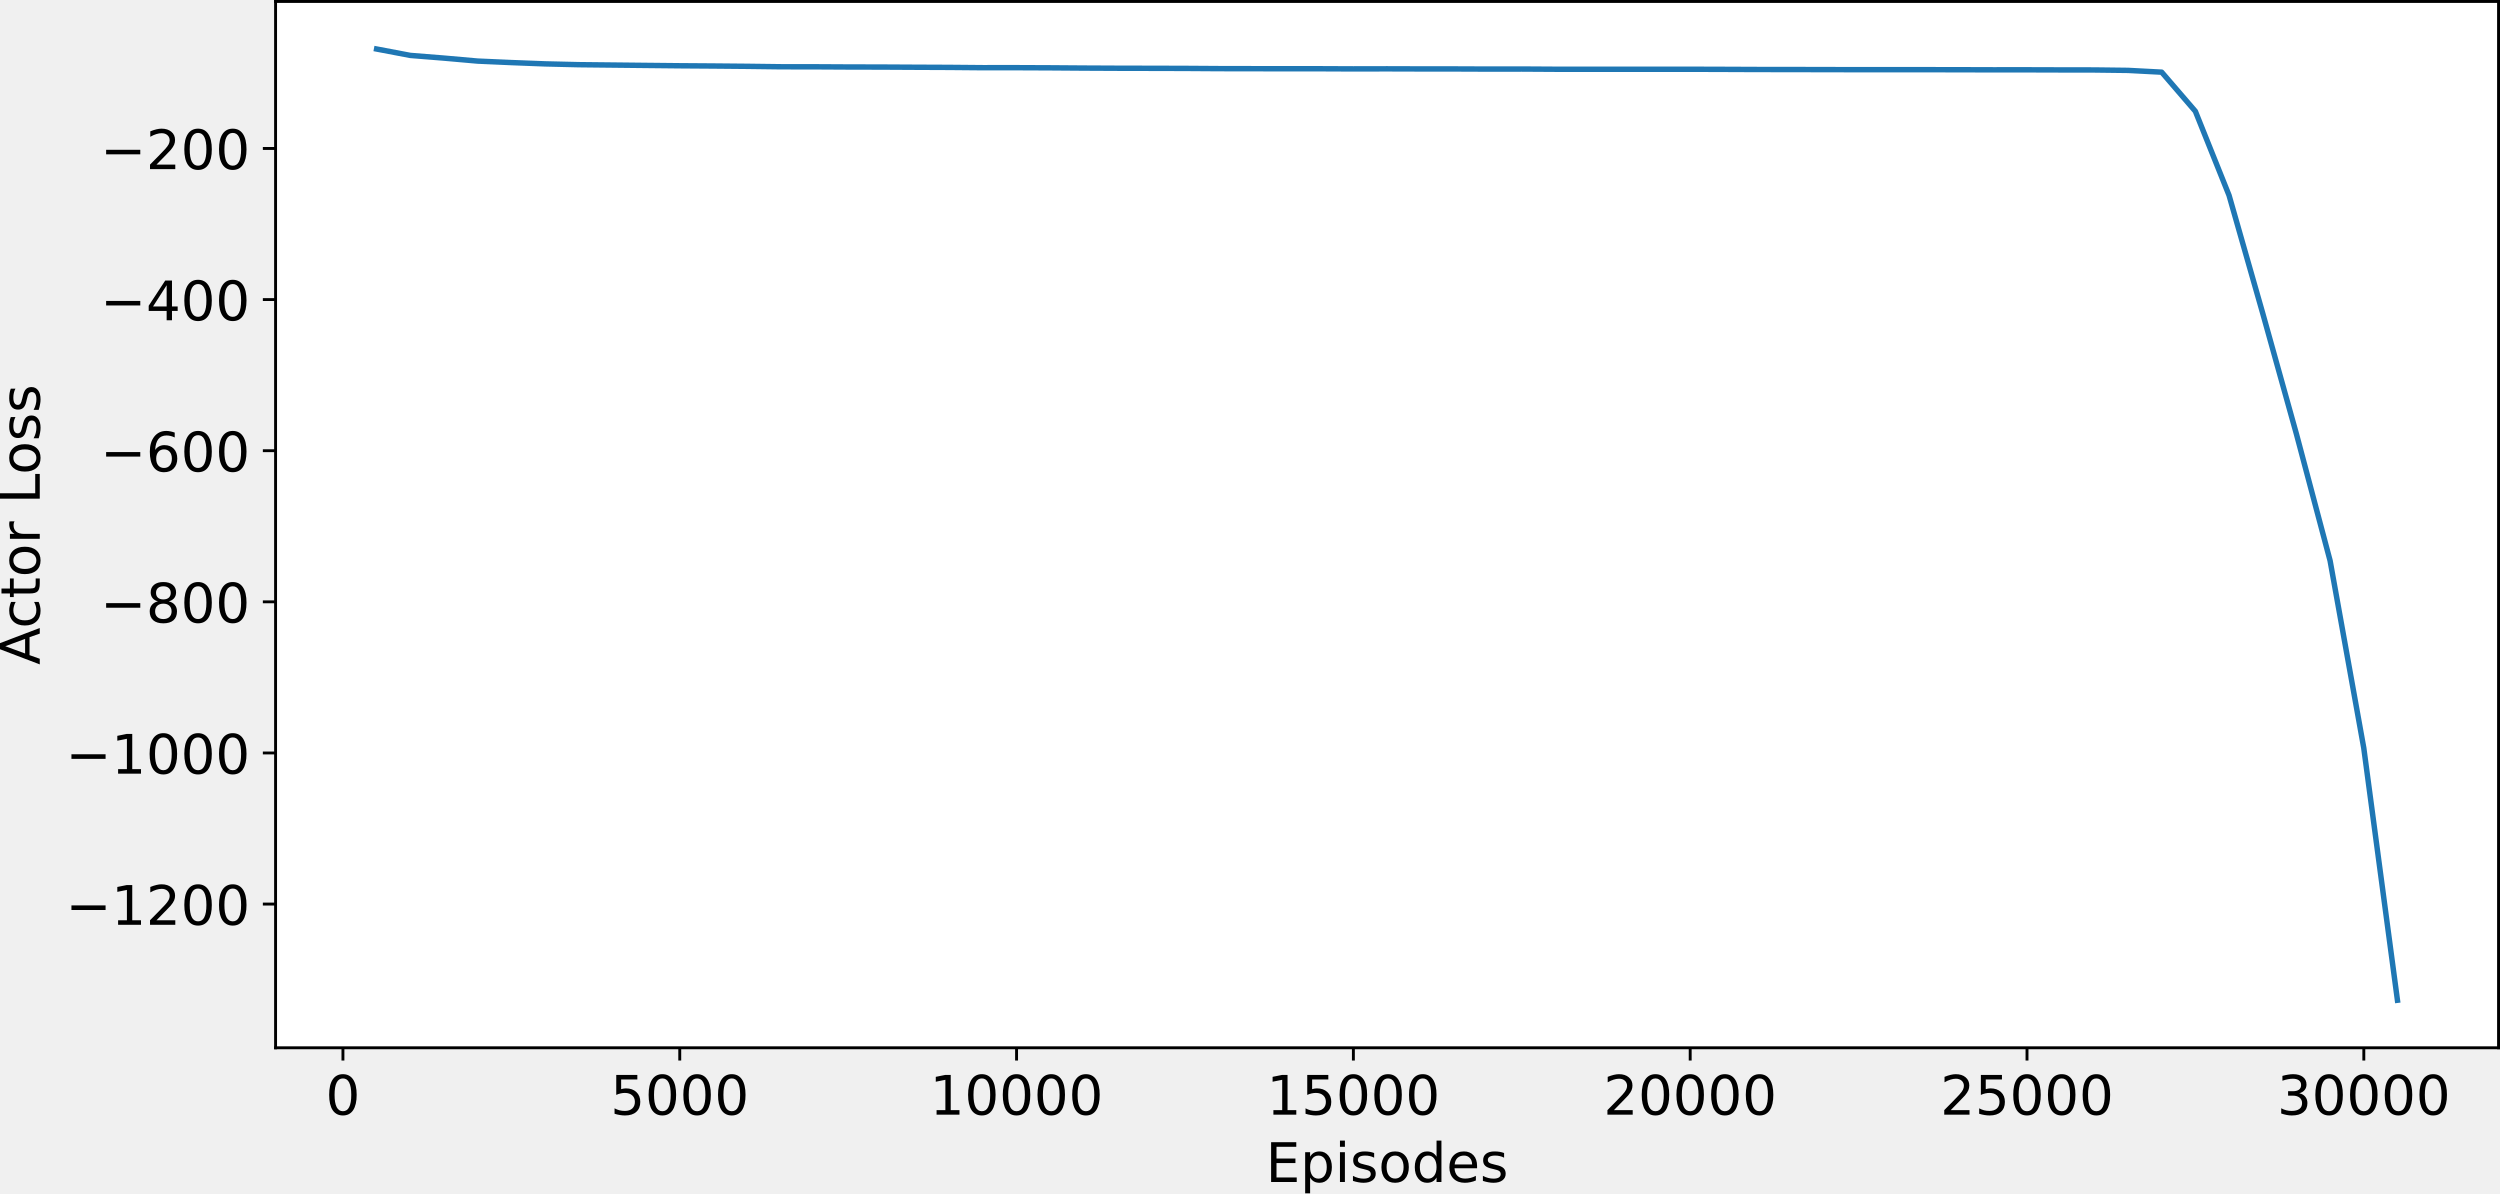
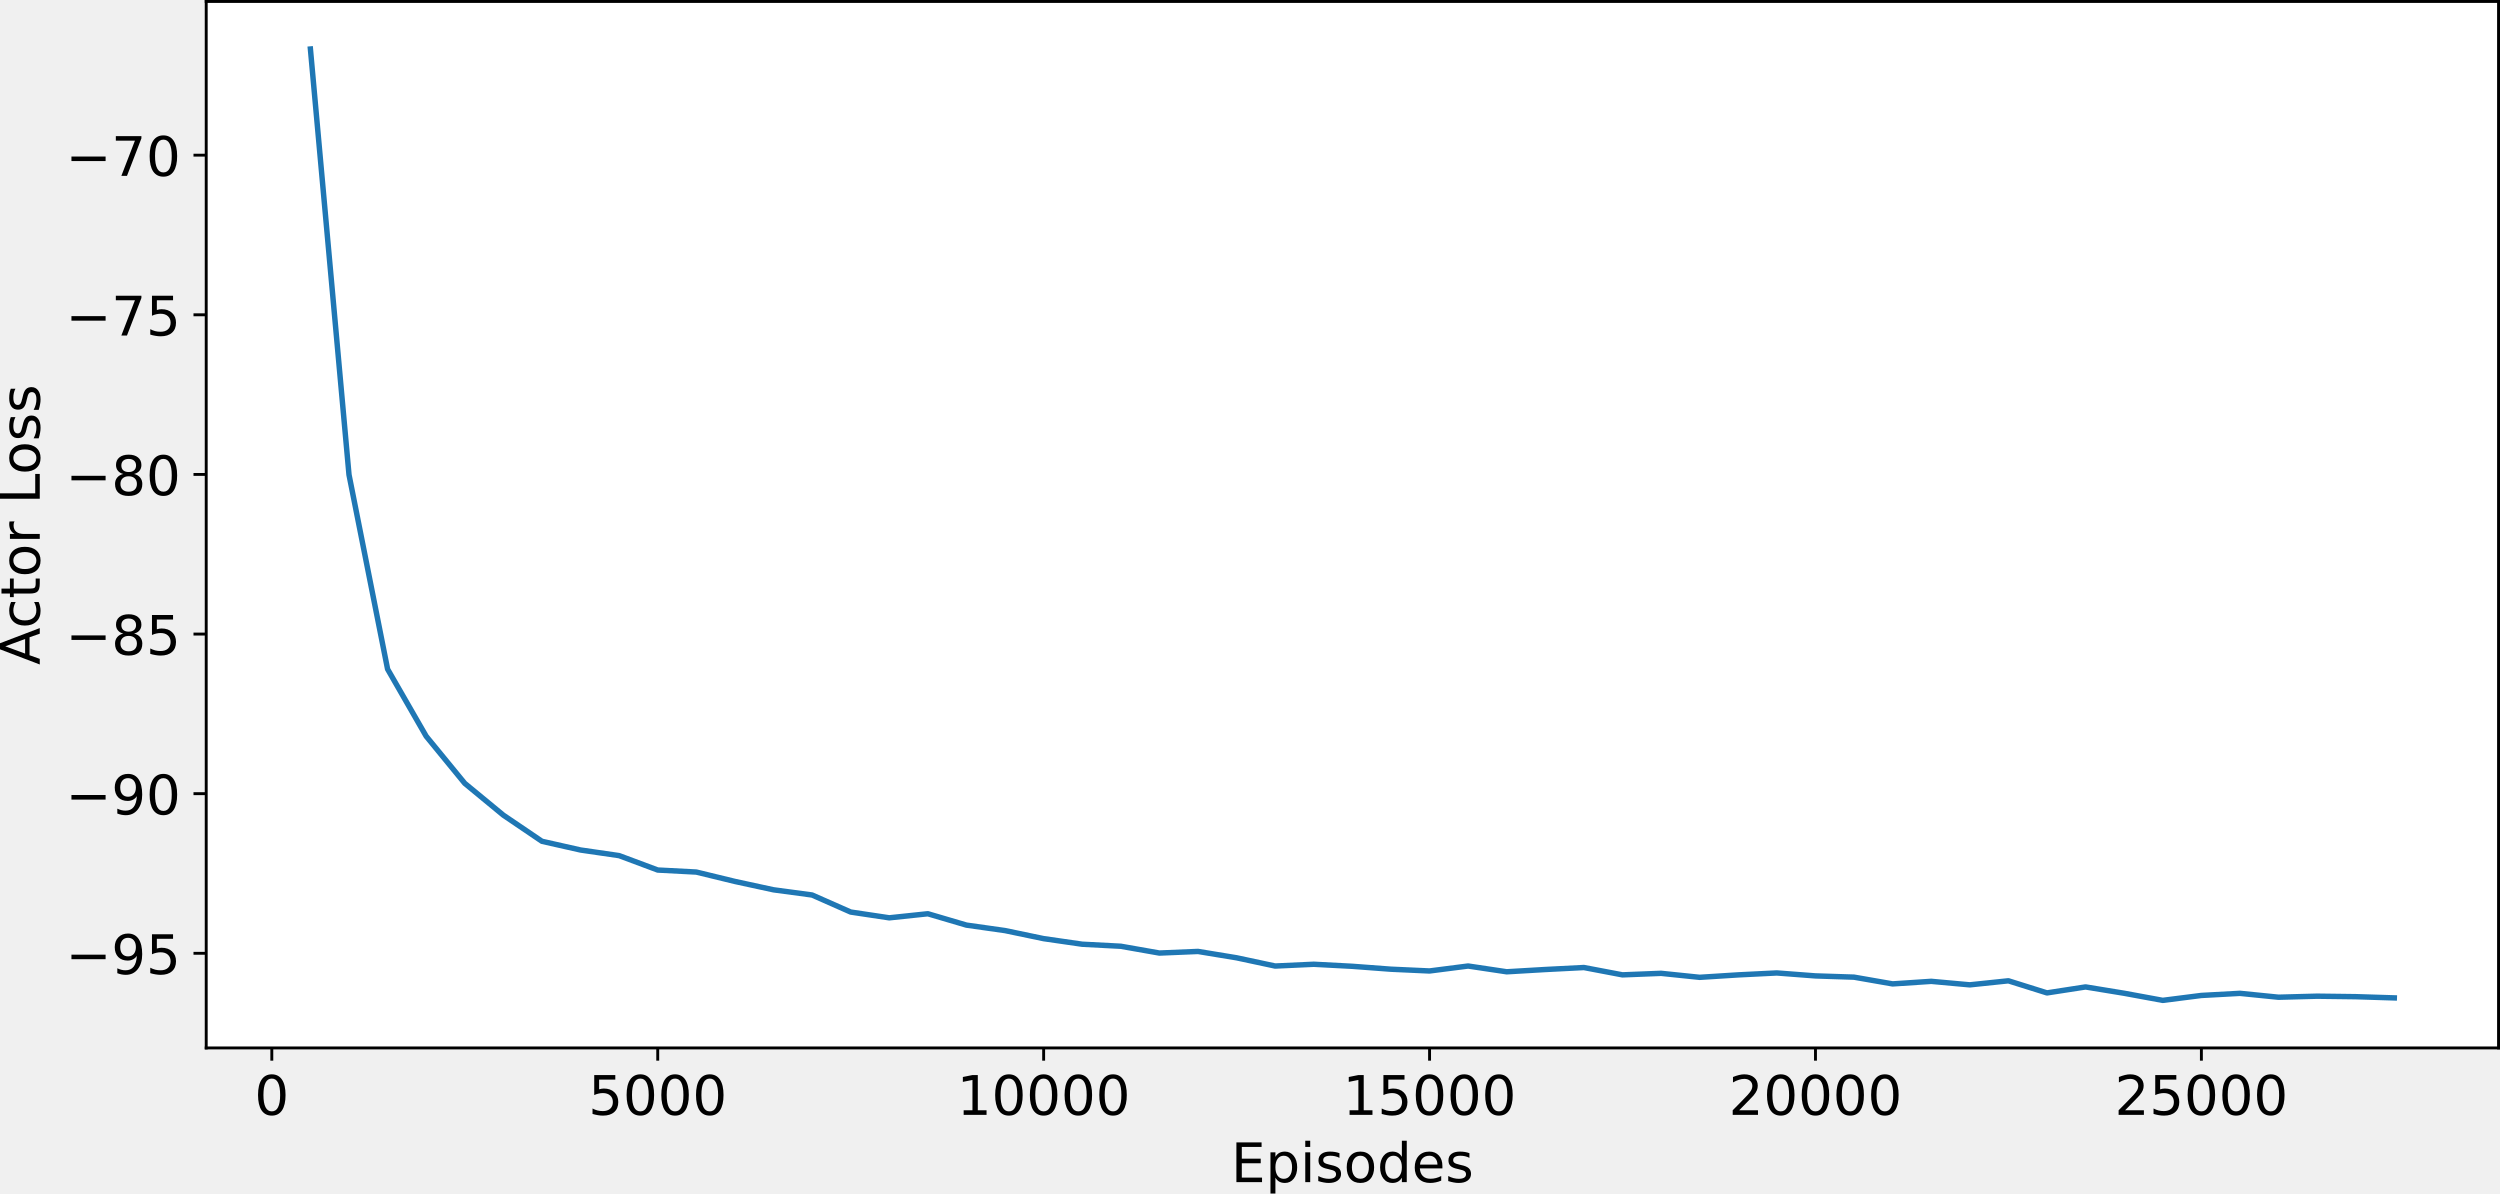
- <svg xmlns="http://www.w3.org/2000/svg" xmlns:xlink="http://www.w3.org/1999/xlink" width="687.639pt" height="328.235pt" viewBox="0 0 687.639 328.235" version="1.1">
+ <svg xmlns="http://www.w3.org/2000/svg" xmlns:xlink="http://www.w3.org/1999/xlink" width="687.542pt" height="328.235pt" viewBox="0 0 687.542 328.235" version="1.1">
  <defs id="defs1">
    <style type="text/css" id="style1">*{stroke-linejoin: round; stroke-linecap: butt}</style>
  </defs>
-   <g id="figure_1" transform="translate(-16.56089,-15.8)">
+   <g id="figure_1" transform="translate(-16.65839,-15.8)">
    <g id="axes_1">
      <g id="patch_2">
-         <path d="M 92.36,304 H 703.8 V 16.2 H 92.36 Z" style="fill:#ffffff" id="path2" />
+         <path d="M 73.37,304 H 703.8 V 16.2 H 73.37 Z" style="fill:#ffffff" id="path2" />
      </g>
      <g id="matplotlib.axis_1">
        <g id="xtick_1">
          <g id="line2d_1">
            <defs id="defs2">
-               <path id="me43975e4ea" d="M 0,0 V 3.5" style="stroke:#000000;stroke-width:0.8" />
+               <path id="mc42f26beb1" d="M 0,0 V 3.5" style="stroke:#000000;stroke-width:0.8" />
            </defs>
            <g id="g2">
-               <use xlink:href="#me43975e4ea" x="110.888" y="304" style="stroke:#000000;stroke-width:0.8" id="use2" />
+               <use xlink:href="#mc42f26beb1" x="91.413" y="304" style="stroke:#000000;stroke-width:0.8" id="use2" />
            </g>
          </g>
          <g id="text_1">
-             <text style="font-style:normal;font-variant:normal;font-weight:normal;font-stretch:normal;font-size:15px;line-height:normal;font-family:'DejaVu Sans', 'Bitstream Vera Sans', 'Computer Modern Sans Serif', 'Lucida Grande', Verdana, Geneva, Lucid, Arial, Helvetica, 'Avant Garde', sans-serif;text-anchor:middle" x="110.888" y="322.398" id="text2">0</text>
+             <text style="font-style:normal;font-variant:normal;font-weight:normal;font-stretch:normal;font-size:15px;line-height:normal;font-family:'DejaVu Sans', 'Bitstream Vera Sans', 'Computer Modern Sans Serif', 'Lucida Grande', Verdana, Geneva, Lucid, Arial, Helvetica, 'Avant Garde', sans-serif;text-anchor:middle" x="91.413" y="322.398" id="text2">0</text>
          </g>
        </g>
        <g id="xtick_2">
          <g id="line2d_2">
            <g id="g3">
-               <use xlink:href="#me43975e4ea" x="203.531" y="304" style="stroke:#000000;stroke-width:0.8" id="use3" />
+               <use xlink:href="#mc42f26beb1" x="197.546" y="304" style="stroke:#000000;stroke-width:0.8" id="use3" />
            </g>
          </g>
          <g id="text_2">
-             <text style="font-style:normal;font-variant:normal;font-weight:normal;font-stretch:normal;font-size:15px;line-height:normal;font-family:'DejaVu Sans', 'Bitstream Vera Sans', 'Computer Modern Sans Serif', 'Lucida Grande', Verdana, Geneva, Lucid, Arial, Helvetica, 'Avant Garde', sans-serif;text-anchor:middle" x="203.531" y="322.398" id="text3">5000</text>
+             <text style="font-style:normal;font-variant:normal;font-weight:normal;font-stretch:normal;font-size:15px;line-height:normal;font-family:'DejaVu Sans', 'Bitstream Vera Sans', 'Computer Modern Sans Serif', 'Lucida Grande', Verdana, Geneva, Lucid, Arial, Helvetica, 'Avant Garde', sans-serif;text-anchor:middle" x="197.546" y="322.398" id="text3">5000</text>
          </g>
        </g>
        <g id="xtick_3">
          <g id="line2d_3">
            <g id="g4">
-               <use xlink:href="#me43975e4ea" x="296.173" y="304" style="stroke:#000000;stroke-width:0.8" id="use4" />
+               <use xlink:href="#mc42f26beb1" x="303.679" y="304" style="stroke:#000000;stroke-width:0.8" id="use4" />
            </g>
          </g>
          <g id="text_3">
-             <text style="font-style:normal;font-variant:normal;font-weight:normal;font-stretch:normal;font-size:15px;line-height:normal;font-family:'DejaVu Sans', 'Bitstream Vera Sans', 'Computer Modern Sans Serif', 'Lucida Grande', Verdana, Geneva, Lucid, Arial, Helvetica, 'Avant Garde', sans-serif;text-anchor:middle" x="296.173" y="322.398" id="text4">10000</text>
+             <text style="font-style:normal;font-variant:normal;font-weight:normal;font-stretch:normal;font-size:15px;line-height:normal;font-family:'DejaVu Sans', 'Bitstream Vera Sans', 'Computer Modern Sans Serif', 'Lucida Grande', Verdana, Geneva, Lucid, Arial, Helvetica, 'Avant Garde', sans-serif;text-anchor:middle" x="303.679" y="322.398" id="text4">10000</text>
          </g>
        </g>
        <g id="xtick_4">
          <g id="line2d_4">
            <g id="g5">
-               <use xlink:href="#me43975e4ea" x="388.816" y="304" style="stroke:#000000;stroke-width:0.8" id="use5" />
+               <use xlink:href="#mc42f26beb1" x="409.812" y="304" style="stroke:#000000;stroke-width:0.8" id="use5" />
            </g>
          </g>
          <g id="text_4">
-             <text style="font-style:normal;font-variant:normal;font-weight:normal;font-stretch:normal;font-size:15px;line-height:normal;font-family:'DejaVu Sans', 'Bitstream Vera Sans', 'Computer Modern Sans Serif', 'Lucida Grande', Verdana, Geneva, Lucid, Arial, Helvetica, 'Avant Garde', sans-serif;text-anchor:middle" x="388.816" y="322.398" id="text5">15000</text>
+             <text style="font-style:normal;font-variant:normal;font-weight:normal;font-stretch:normal;font-size:15px;line-height:normal;font-family:'DejaVu Sans', 'Bitstream Vera Sans', 'Computer Modern Sans Serif', 'Lucida Grande', Verdana, Geneva, Lucid, Arial, Helvetica, 'Avant Garde', sans-serif;text-anchor:middle" x="409.812" y="322.398" id="text5">15000</text>
          </g>
        </g>
        <g id="xtick_5">
          <g id="line2d_5">
            <g id="g6">
-               <use xlink:href="#me43975e4ea" x="481.458" y="304" style="stroke:#000000;stroke-width:0.8" id="use6" />
+               <use xlink:href="#mc42f26beb1" x="515.945" y="304" style="stroke:#000000;stroke-width:0.8" id="use6" />
            </g>
          </g>
          <g id="text_5">
-             <text style="font-style:normal;font-variant:normal;font-weight:normal;font-stretch:normal;font-size:15px;line-height:normal;font-family:'DejaVu Sans', 'Bitstream Vera Sans', 'Computer Modern Sans Serif', 'Lucida Grande', Verdana, Geneva, Lucid, Arial, Helvetica, 'Avant Garde', sans-serif;text-anchor:middle" x="481.458" y="322.398" id="text6">20000</text>
+             <text style="font-style:normal;font-variant:normal;font-weight:normal;font-stretch:normal;font-size:15px;line-height:normal;font-family:'DejaVu Sans', 'Bitstream Vera Sans', 'Computer Modern Sans Serif', 'Lucida Grande', Verdana, Geneva, Lucid, Arial, Helvetica, 'Avant Garde', sans-serif;text-anchor:middle" x="515.945" y="322.398" id="text6">20000</text>
          </g>
        </g>
        <g id="xtick_6">
          <g id="line2d_6">
            <g id="g7">
-               <use xlink:href="#me43975e4ea" x="574.101" y="304" style="stroke:#000000;stroke-width:0.8" id="use7" />
+               <use xlink:href="#mc42f26beb1" x="622.078" y="304" style="stroke:#000000;stroke-width:0.8" id="use7" />
            </g>
          </g>
          <g id="text_6">
-             <text style="font-style:normal;font-variant:normal;font-weight:normal;font-stretch:normal;font-size:15px;line-height:normal;font-family:'DejaVu Sans', 'Bitstream Vera Sans', 'Computer Modern Sans Serif', 'Lucida Grande', Verdana, Geneva, Lucid, Arial, Helvetica, 'Avant Garde', sans-serif;text-anchor:middle" x="574.101" y="322.398" id="text7">25000</text>
+             <text style="font-style:normal;font-variant:normal;font-weight:normal;font-stretch:normal;font-size:15px;line-height:normal;font-family:'DejaVu Sans', 'Bitstream Vera Sans', 'Computer Modern Sans Serif', 'Lucida Grande', Verdana, Geneva, Lucid, Arial, Helvetica, 'Avant Garde', sans-serif;text-anchor:middle" x="622.078" y="322.398" id="text7">25000</text>
          </g>
        </g>
-         <g id="xtick_7">
-           <g id="line2d_7">
-             <g id="g8">
-               <use xlink:href="#me43975e4ea" x="666.743" y="304" style="stroke:#000000;stroke-width:0.8" id="use8" />
-             </g>
-           </g>
-           <g id="text_7">
-             <text style="font-style:normal;font-variant:normal;font-weight:normal;font-stretch:normal;font-size:15px;line-height:normal;font-family:'DejaVu Sans', 'Bitstream Vera Sans', 'Computer Modern Sans Serif', 'Lucida Grande', Verdana, Geneva, Lucid, Arial, Helvetica, 'Avant Garde', sans-serif;text-anchor:middle" x="666.743" y="322.398" id="text8">30000</text>
-           </g>
-         </g>
-         <g id="text_8">
-           <text style="font-style:normal;font-variant:normal;font-weight:normal;font-stretch:normal;font-size:15px;line-height:normal;font-family:'DejaVu Sans', 'Bitstream Vera Sans', 'Computer Modern Sans Serif', 'Lucida Grande', Verdana, Geneva, Lucid, Arial, Helvetica, 'Avant Garde', sans-serif;text-anchor:middle" x="398.08" y="340.915" id="text9">Episodes</text>
+         <g id="text_7">
+           <text style="font-style:normal;font-variant:normal;font-weight:normal;font-stretch:normal;font-size:15px;line-height:normal;font-family:'DejaVu Sans', 'Bitstream Vera Sans', 'Computer Modern Sans Serif', 'Lucida Grande', Verdana, Geneva, Lucid, Arial, Helvetica, 'Avant Garde', sans-serif;text-anchor:middle" x="388.585" y="340.915" id="text8">Episodes</text>
        </g>
      </g>
      <g id="matplotlib.axis_2">
        <g id="ytick_1">
+           <g id="line2d_7">
+             <defs id="defs8">
+               <path id="m08d4ad0e9b" d="M 0,0 H -3.5" style="stroke:#000000;stroke-width:0.8" />
+             </defs>
+             <g id="g8">
+               <use xlink:href="#m08d4ad0e9b" x="73.37" y="277.977" style="stroke:#000000;stroke-width:0.8" id="use8" />
+             </g>
+           </g>
+           <g id="text_8">
+             <text style="font-style:normal;font-variant:normal;font-weight:normal;font-stretch:normal;font-size:15px;line-height:normal;font-family:'DejaVu Sans', 'Bitstream Vera Sans', 'Computer Modern Sans Serif', 'Lucida Grande', Verdana, Geneva, Lucid, Arial, Helvetica, 'Avant Garde', sans-serif;text-anchor:end" x="66.37" y="283.676" id="text9">−95</text>
+           </g>
+         </g>
+         <g id="ytick_2">
          <g id="line2d_8">
-             <defs id="defs9">
-               <path id="m7509dd9eed" d="M 0,0 H -3.5" style="stroke:#000000;stroke-width:0.8" />
-             </defs>
            <g id="g9">
-               <use xlink:href="#m7509dd9eed" x="92.36" y="264.472" style="stroke:#000000;stroke-width:0.8" id="use9" />
+               <use xlink:href="#m08d4ad0e9b" x="73.37" y="234.076" style="stroke:#000000;stroke-width:0.8" id="use9" />
            </g>
          </g>
          <g id="text_9">
-             <text style="font-style:normal;font-variant:normal;font-weight:normal;font-stretch:normal;font-size:15px;line-height:normal;font-family:'DejaVu Sans', 'Bitstream Vera Sans', 'Computer Modern Sans Serif', 'Lucida Grande', Verdana, Geneva, Lucid, Arial, Helvetica, 'Avant Garde', sans-serif;text-anchor:end" x="85.36" y="270.171" id="text10">−1200</text>
+             <text style="font-style:normal;font-variant:normal;font-weight:normal;font-stretch:normal;font-size:15px;line-height:normal;font-family:'DejaVu Sans', 'Bitstream Vera Sans', 'Computer Modern Sans Serif', 'Lucida Grande', Verdana, Geneva, Lucid, Arial, Helvetica, 'Avant Garde', sans-serif;text-anchor:end" x="66.37" y="239.775" id="text10">−90</text>
          </g>
        </g>
-         <g id="ytick_2">
+         <g id="ytick_3">
          <g id="line2d_9">
            <g id="g10">
-               <use xlink:href="#m7509dd9eed" x="92.36" y="222.904" style="stroke:#000000;stroke-width:0.8" id="use10" />
+               <use xlink:href="#m08d4ad0e9b" x="73.37" y="190.175" style="stroke:#000000;stroke-width:0.8" id="use10" />
            </g>
          </g>
          <g id="text_10">
-             <text style="font-style:normal;font-variant:normal;font-weight:normal;font-stretch:normal;font-size:15px;line-height:normal;font-family:'DejaVu Sans', 'Bitstream Vera Sans', 'Computer Modern Sans Serif', 'Lucida Grande', Verdana, Geneva, Lucid, Arial, Helvetica, 'Avant Garde', sans-serif;text-anchor:end" x="85.36" y="228.603" id="text11">−1000</text>
+             <text style="font-style:normal;font-variant:normal;font-weight:normal;font-stretch:normal;font-size:15px;line-height:normal;font-family:'DejaVu Sans', 'Bitstream Vera Sans', 'Computer Modern Sans Serif', 'Lucida Grande', Verdana, Geneva, Lucid, Arial, Helvetica, 'Avant Garde', sans-serif;text-anchor:end" x="66.37" y="195.874" id="text11">−85</text>
          </g>
        </g>
-         <g id="ytick_3">
+         <g id="ytick_4">
          <g id="line2d_10">
            <g id="g11">
-               <use xlink:href="#m7509dd9eed" x="92.36" y="181.336" style="stroke:#000000;stroke-width:0.8" id="use11" />
+               <use xlink:href="#m08d4ad0e9b" x="73.37" y="146.274" style="stroke:#000000;stroke-width:0.8" id="use11" />
            </g>
          </g>
          <g id="text_11">
-             <text style="font-style:normal;font-variant:normal;font-weight:normal;font-stretch:normal;font-size:15px;line-height:normal;font-family:'DejaVu Sans', 'Bitstream Vera Sans', 'Computer Modern Sans Serif', 'Lucida Grande', Verdana, Geneva, Lucid, Arial, Helvetica, 'Avant Garde', sans-serif;text-anchor:end" x="85.36" y="187.035" id="text12">−800</text>
+             <text style="font-style:normal;font-variant:normal;font-weight:normal;font-stretch:normal;font-size:15px;line-height:normal;font-family:'DejaVu Sans', 'Bitstream Vera Sans', 'Computer Modern Sans Serif', 'Lucida Grande', Verdana, Geneva, Lucid, Arial, Helvetica, 'Avant Garde', sans-serif;text-anchor:end" x="66.37" y="151.973" id="text12">−80</text>
          </g>
        </g>
-         <g id="ytick_4">
+         <g id="ytick_5">
          <g id="line2d_11">
            <g id="g12">
-               <use xlink:href="#m7509dd9eed" x="92.36" y="139.768" style="stroke:#000000;stroke-width:0.8" id="use12" />
+               <use xlink:href="#m08d4ad0e9b" x="73.37" y="102.373" style="stroke:#000000;stroke-width:0.8" id="use12" />
            </g>
          </g>
          <g id="text_12">
-             <text style="font-style:normal;font-variant:normal;font-weight:normal;font-stretch:normal;font-size:15px;line-height:normal;font-family:'DejaVu Sans', 'Bitstream Vera Sans', 'Computer Modern Sans Serif', 'Lucida Grande', Verdana, Geneva, Lucid, Arial, Helvetica, 'Avant Garde', sans-serif;text-anchor:end" x="85.36" y="145.467" id="text13">−600</text>
+             <text style="font-style:normal;font-variant:normal;font-weight:normal;font-stretch:normal;font-size:15px;line-height:normal;font-family:'DejaVu Sans', 'Bitstream Vera Sans', 'Computer Modern Sans Serif', 'Lucida Grande', Verdana, Geneva, Lucid, Arial, Helvetica, 'Avant Garde', sans-serif;text-anchor:end" x="66.37" y="108.072" id="text13">−75</text>
          </g>
        </g>
-         <g id="ytick_5">
+         <g id="ytick_6">
          <g id="line2d_12">
            <g id="g13">
-               <use xlink:href="#m7509dd9eed" x="92.36" y="98.2" style="stroke:#000000;stroke-width:0.8" id="use13" />
+               <use xlink:href="#m08d4ad0e9b" x="73.37" y="58.472" style="stroke:#000000;stroke-width:0.8" id="use13" />
            </g>
          </g>
          <g id="text_13">
-             <text style="font-style:normal;font-variant:normal;font-weight:normal;font-stretch:normal;font-size:15px;line-height:normal;font-family:'DejaVu Sans', 'Bitstream Vera Sans', 'Computer Modern Sans Serif', 'Lucida Grande', Verdana, Geneva, Lucid, Arial, Helvetica, 'Avant Garde', sans-serif;text-anchor:end" x="85.36" y="103.899" id="text14">−400</text>
+             <text style="font-style:normal;font-variant:normal;font-weight:normal;font-stretch:normal;font-size:15px;line-height:normal;font-family:'DejaVu Sans', 'Bitstream Vera Sans', 'Computer Modern Sans Serif', 'Lucida Grande', Verdana, Geneva, Lucid, Arial, Helvetica, 'Avant Garde', sans-serif;text-anchor:end" x="66.37" y="64.171" id="text14">−70</text>
          </g>
        </g>
-         <g id="ytick_6">
-           <g id="line2d_13">
-             <g id="g14">
-               <use xlink:href="#m7509dd9eed" x="92.36" y="56.633" style="stroke:#000000;stroke-width:0.8" id="use14" />
-             </g>
-           </g>
-           <g id="text_14">
-             <text style="font-style:normal;font-variant:normal;font-weight:normal;font-stretch:normal;font-size:15px;line-height:normal;font-family:'DejaVu Sans', 'Bitstream Vera Sans', 'Computer Modern Sans Serif', 'Lucida Grande', Verdana, Geneva, Lucid, Arial, Helvetica, 'Avant Garde', sans-serif;text-anchor:end" x="85.36" y="62.331" id="text15">−200</text>
-           </g>
-         </g>
-         <g id="text_15">
-           <text style="font-style:normal;font-variant:normal;font-weight:normal;font-stretch:normal;font-size:15px;line-height:normal;font-family:'DejaVu Sans', 'Bitstream Vera Sans', 'Computer Modern Sans Serif', 'Lucida Grande', Verdana, Geneva, Lucid, Arial, Helvetica, 'Avant Garde', sans-serif;text-anchor:middle" x="27.496" y="160.1" transform="rotate(-90,27.49594,160.1)" id="text16">Actor Loss</text>
+         <g id="text_14">
+           <text style="font-style:normal;font-variant:normal;font-weight:normal;font-stretch:normal;font-size:15px;line-height:normal;font-family:'DejaVu Sans', 'Bitstream Vera Sans', 'Computer Modern Sans Serif', 'Lucida Grande', Verdana, Geneva, Lucid, Arial, Helvetica, 'Avant Garde', sans-serif;text-anchor:middle" x="27.593" y="160.1" transform="rotate(-90,27.59344,160.1)" id="text15">Actor Loss</text>
        </g>
      </g>
-       <g id="line2d_14">
-         <path d="m 120.153,29.282 9.264,1.76 9.264,0.741 9.264,0.82 9.264,0.41 9.264,0.356 9.264,0.223 9.264,0.099 9.264,0.101 9.264,0.097 9.264,0.067 9.264,0.086 9.264,0.121 9.264,0.011 9.264,0.052 9.264,0.02 9.264,0.05 9.264,0.04 9.264,0.084 9.264,-0.004 9.264,0.039 9.264,0.07 9.264,0.045 9.264,0.02 9.264,0.024 9.264,0.063 9.264,0.018 9.264,0.01 9.264,0.004 9.264,0.041 9.264,-0.02 9.264,0.028 9.264,0.006 9.264,0.037 9.264,-0.011 9.264,0.057 9.264,0.007 9.264,0.002 9.264,-0.01 9.264,0.002 9.264,0.029 9.264,0.038 9.264,0.008 9.264,0.023 9.264,0.016 9.264,5.2e-4 9.264,0.003 9.264,0.013 9.264,0.028 9.264,-0.004 9.264,0.028 9.264,0.014 9.264,0.116 9.264,0.489 9.264,10.76 9.264,23.118 9.264,32.445 9.264,33.189 9.264,34.853 9.264,51.527 9.264,69.378" clip-path="url(#p1360cc2989)" style="fill:none;stroke:#1f77b4;stroke-width:1.5;stroke-linecap:square" id="path16" />
+       <g id="line2d_13">
+         <path d="m 102.026,29.282 10.613,117.078 10.613,53.463 10.613,18.457 10.613,12.956 10.613,8.747 10.613,7.188 10.613,2.394 10.613,1.545 10.613,3.964 10.613,0.557 10.613,2.579 10.613,2.302 10.613,1.428 10.613,4.686 10.613,1.59 10.613,-1.121 10.613,3.128 10.613,1.504 10.613,2.215 10.613,1.535 10.613,0.559 10.613,1.869 10.613,-0.444 10.613,1.748 10.613,2.268 10.613,-0.489 10.613,0.562 10.613,0.798 10.613,0.485 10.613,-1.363 10.613,1.587 10.613,-0.625 10.613,-0.545 10.613,2.016 10.613,-0.42 10.613,1.099 10.613,-0.674 10.613,-0.53 10.613,0.812 10.613,0.344 10.613,1.854 10.613,-0.703 10.613,0.962 10.613,-1.11 10.613,3.329 10.613,-1.642 10.613,1.74 10.613,1.954 10.613,-1.352 10.613,-0.581 10.613,1.069 10.613,-0.286 10.613,0.137 10.613,0.333" clip-path="url(#p2f39dbefee)" style="fill:none;stroke:#1f77b4;stroke-width:1.5;stroke-linecap:square" id="path15" />
      </g>
      <g id="patch_3">
-         <path d="M 92.36,304 V 16.2" style="fill:none;stroke:#000000;stroke-width:0.8;stroke-linecap:square;stroke-linejoin:miter" id="path17" />
+         <path d="M 73.37,304 V 16.2" style="fill:none;stroke:#000000;stroke-width:0.8;stroke-linecap:square;stroke-linejoin:miter" id="path16" />
      </g>
      <g id="patch_4">
-         <path d="M 703.8,304 V 16.2" style="fill:none;stroke:#000000;stroke-width:0.8;stroke-linecap:square;stroke-linejoin:miter" id="path18" />
+         <path d="M 703.8,304 V 16.2" style="fill:none;stroke:#000000;stroke-width:0.8;stroke-linecap:square;stroke-linejoin:miter" id="path17" />
      </g>
      <g id="patch_5">
-         <path d="M 92.36,304 H 703.8" style="fill:none;stroke:#000000;stroke-width:0.8;stroke-linecap:square;stroke-linejoin:miter" id="path19" />
+         <path d="M 73.37,304 H 703.8" style="fill:none;stroke:#000000;stroke-width:0.8;stroke-linecap:square;stroke-linejoin:miter" id="path18" />
      </g>
      <g id="patch_6">
-         <path d="M 92.36,16.2 H 703.8" style="fill:none;stroke:#000000;stroke-width:0.8;stroke-linecap:square;stroke-linejoin:miter" id="path20" />
+         <path d="M 73.37,16.2 H 703.8" style="fill:none;stroke:#000000;stroke-width:0.8;stroke-linecap:square;stroke-linejoin:miter" id="path19" />
      </g>
    </g>
  </g>
-   <defs id="defs20">
-     <clipPath id="p1360cc2989">
-       <rect x="92.36" y="16.2" width="611.44" height="287.8" id="rect20" />
+   <defs id="defs19">
+     <clipPath id="p2f39dbefee">
+       <rect x="73.37" y="16.2" width="630.43" height="287.8" id="rect19" />
    </clipPath>
  </defs>
</svg>
